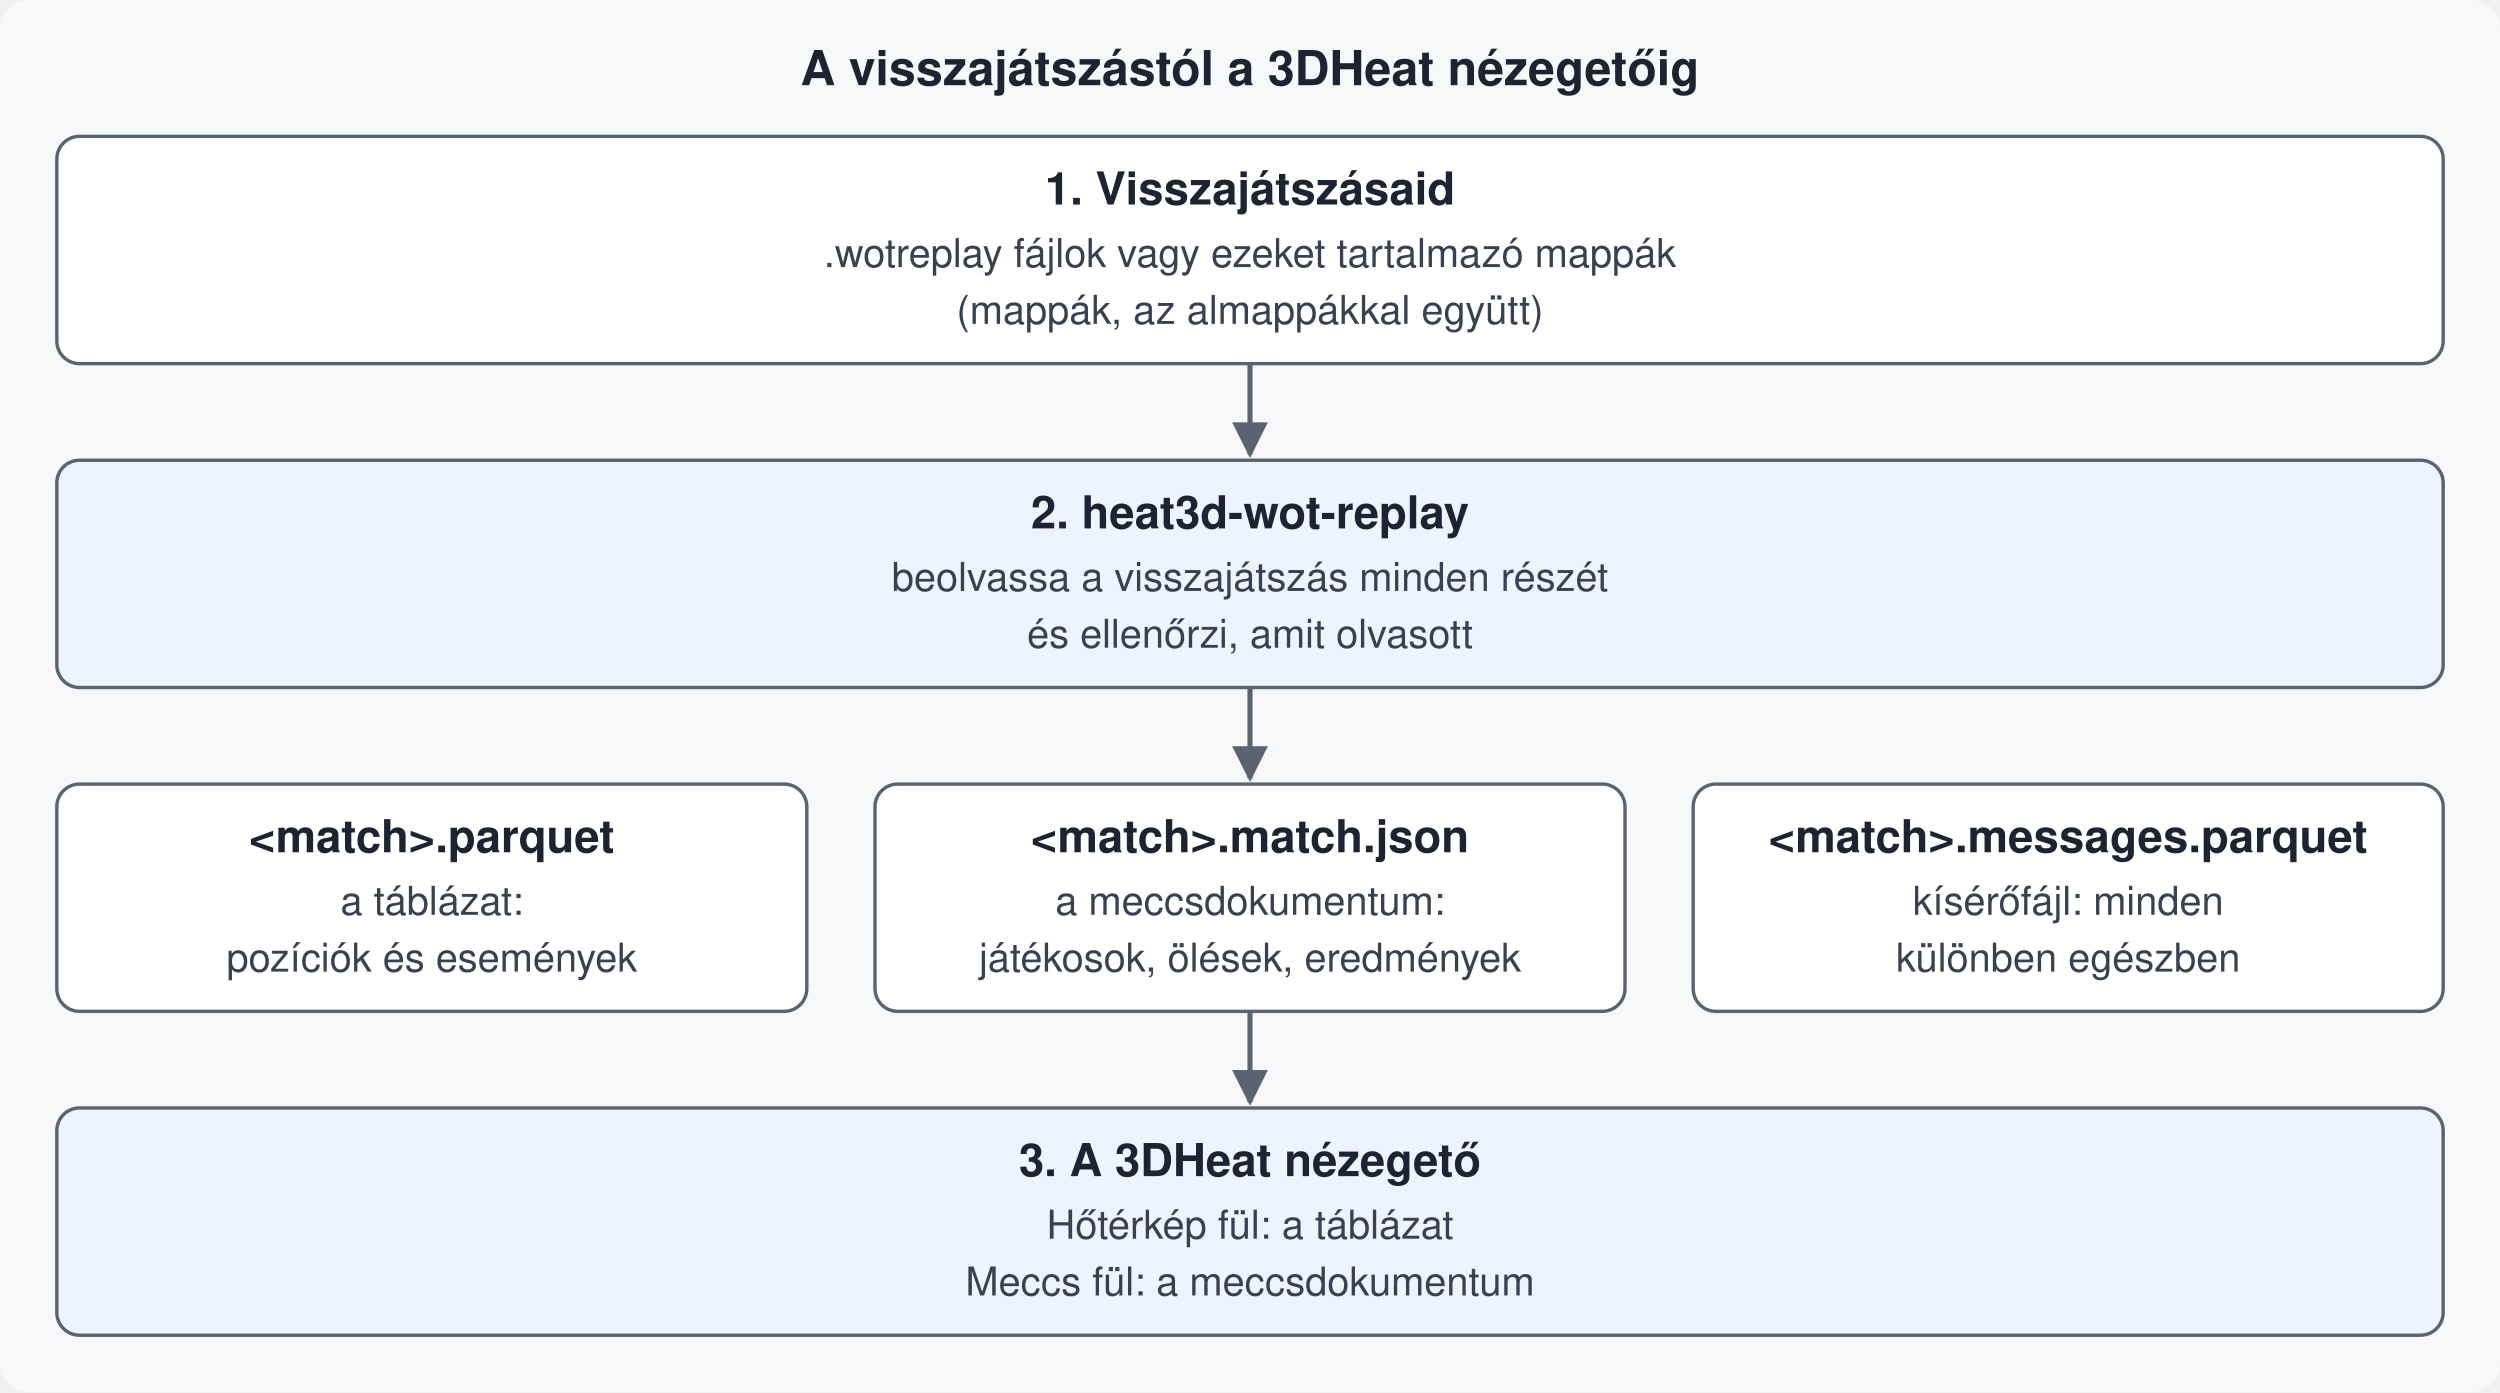
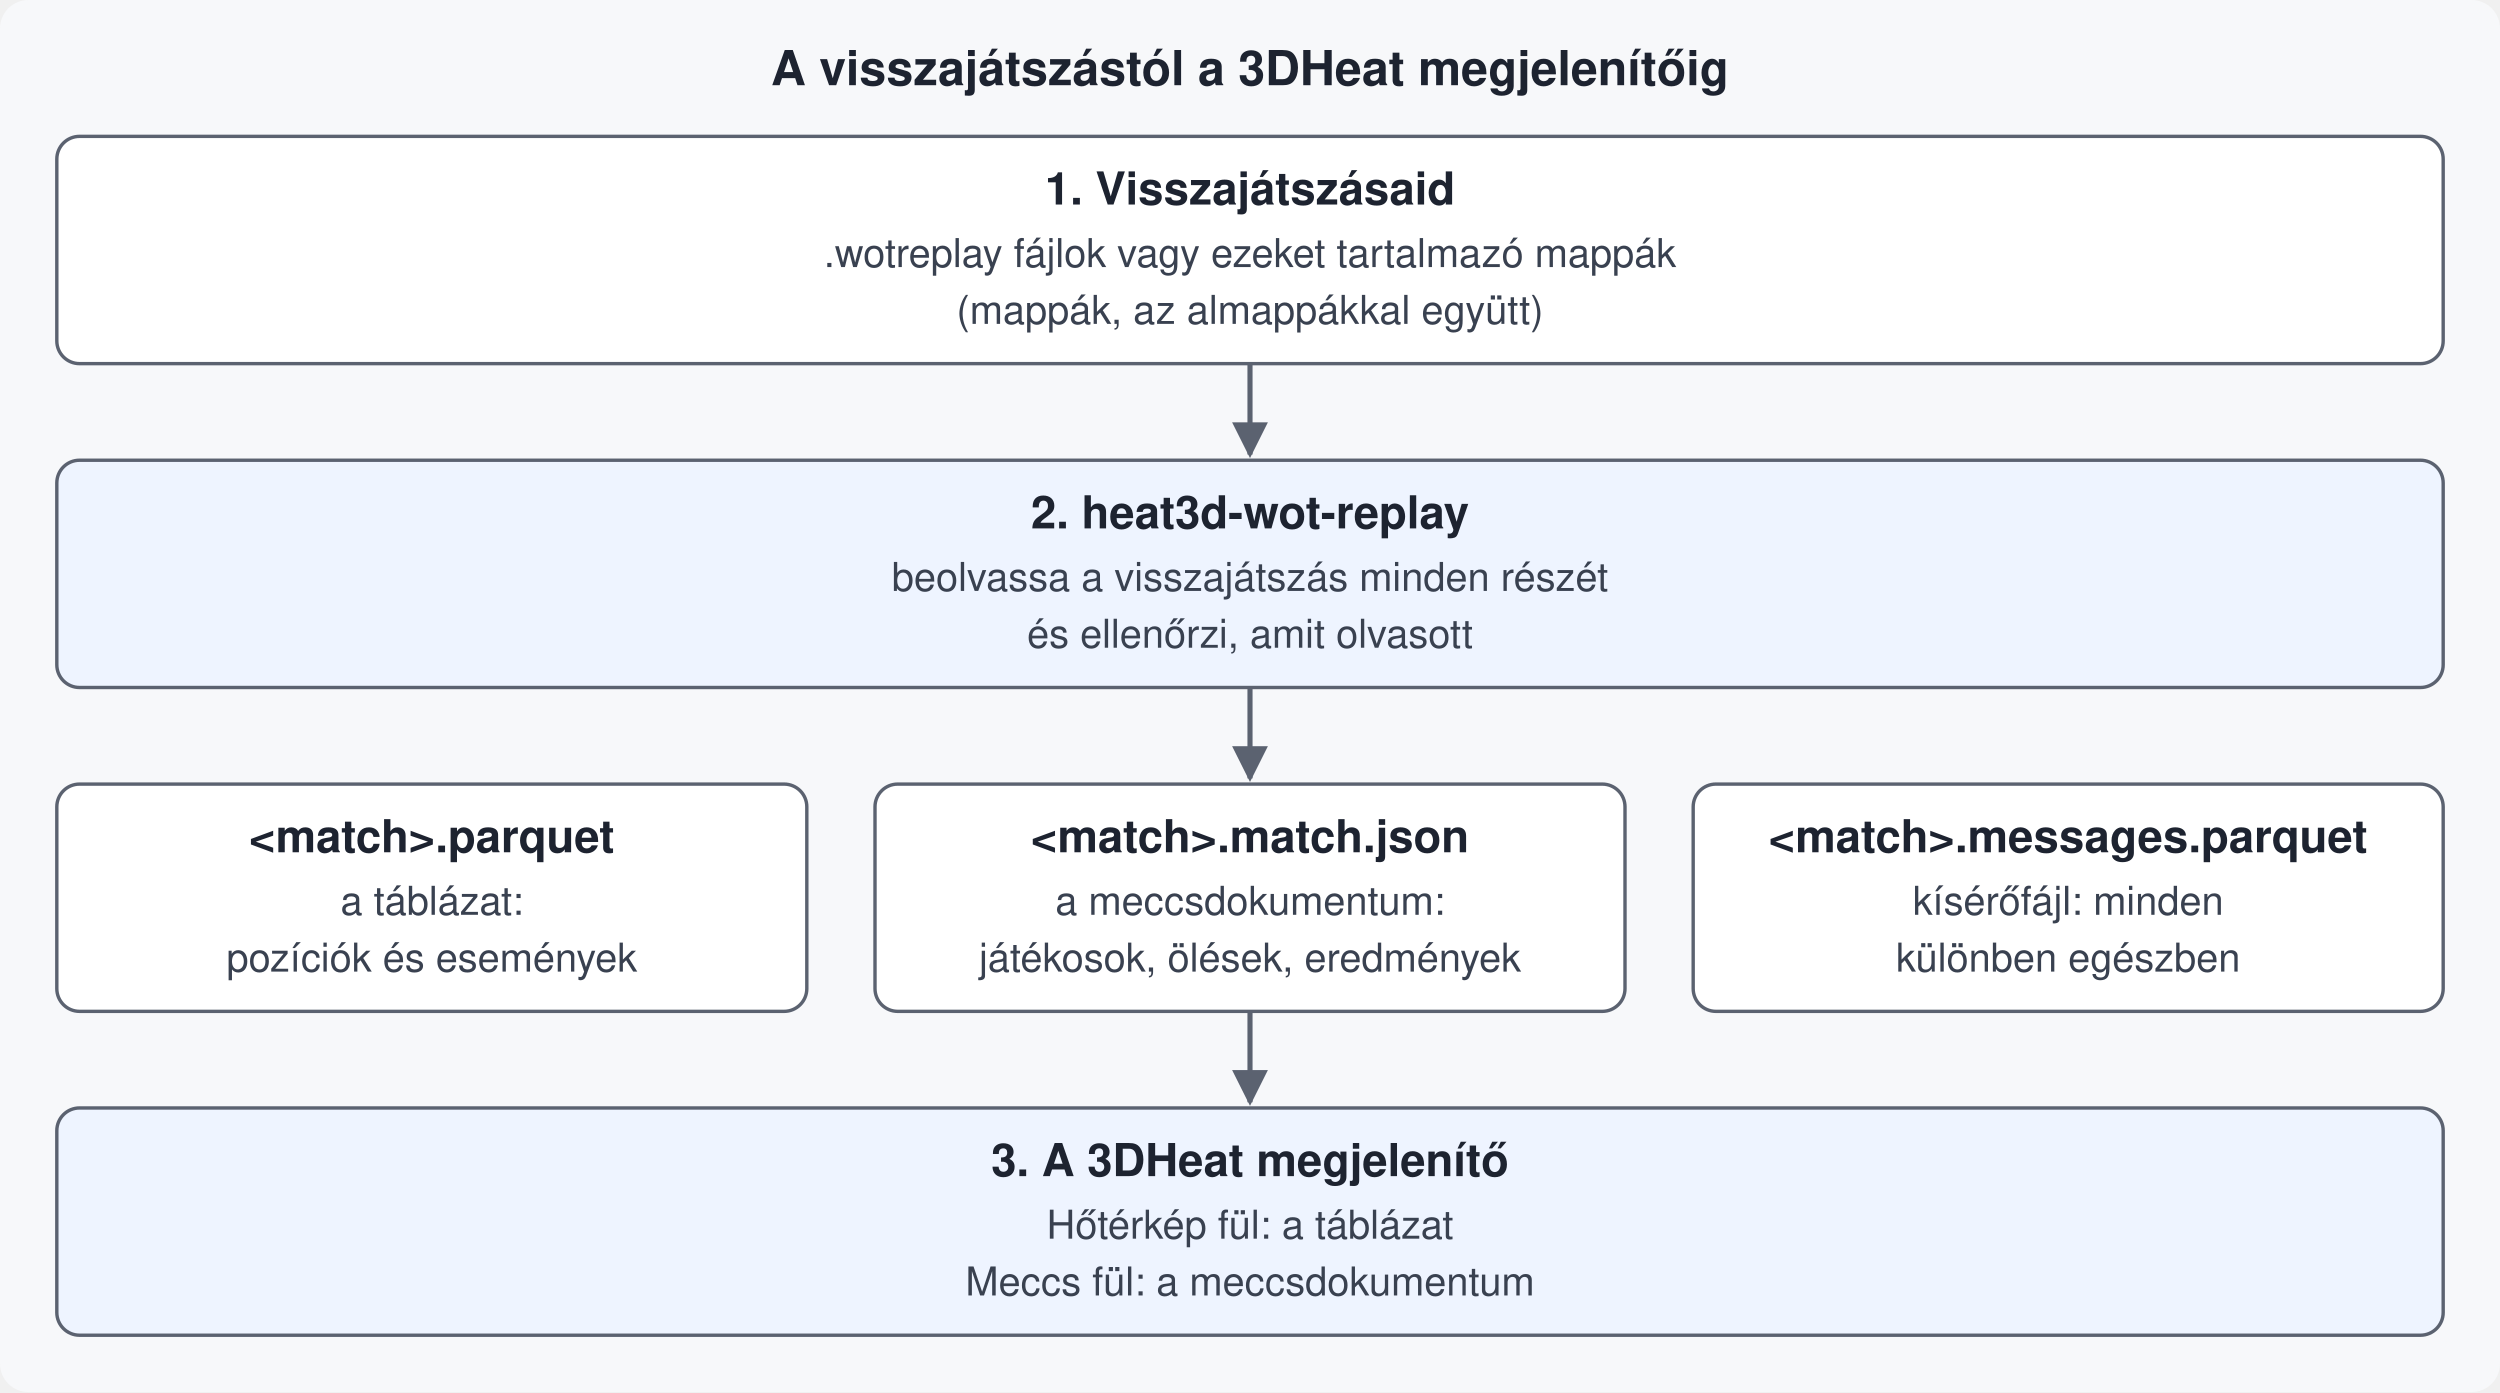
<svg xmlns="http://www.w3.org/2000/svg" width="880" height="490" viewBox="0 0 880 490" role="img" aria-label="From a replay to the 3DHeat viewer">
  <defs>
    <marker id="a" viewBox="0 0 10 10" refX="9" refY="5" markerWidth="7" markerHeight="7" orient="auto">
      <path d="M0,0 L10,5 L0,10 z" fill="#5b6270" />
    </marker>
  </defs>
  <rect width="880" height="490" rx="10" fill="#f7f8fa" />
-   <text x="440" y="30" font-family="Segoe UI,Helvetica,Arial,sans-serif" font-size="17" font-weight="600" text-anchor="middle" fill="#1d2330">A visszajátszástól a 3DHeat nézegetőig</text>
+   <text x="440" y="30" font-family="Segoe UI,Helvetica,Arial,sans-serif" font-size="17" font-weight="600" text-anchor="middle" fill="#1d2330">A visszajátszástól a 3DHeat megjelenítőig</text>
  <rect x="20" y="48" width="840" height="80" rx="8" fill="#ffffff" stroke="#5b6270" stroke-width="1.2" />
  <text x="440" y="72" font-family="Segoe UI,Helvetica,Arial,sans-serif" font-size="16" font-weight="600" text-anchor="middle" fill="#1d2330">1. Visszajátszásaid</text>
  <text x="440" y="94" font-family="Segoe UI,Helvetica,Arial,sans-serif" font-size="14" text-anchor="middle" fill="#394150">.wotreplay fájlok vagy ezeket tartalmazó mappák</text>
  <text x="440" y="114" font-family="Segoe UI,Helvetica,Arial,sans-serif" font-size="14" text-anchor="middle" fill="#394150">(mappák, az almappákkal együtt)</text>
  <line x1="440" y1="128" x2="440" y2="160" stroke="#5b6270" stroke-width="1.8" marker-end="url(#a)" />
  <rect x="20" y="162" width="840" height="80" rx="8" fill="#eef4ff" stroke="#5b6270" stroke-width="1.2" />
  <text x="440" y="186" font-family="Segoe UI,Helvetica,Arial,sans-serif" font-size="16" font-weight="600" text-anchor="middle" fill="#1d2330">2. heat3d-wot-replay</text>
  <text x="440" y="208" font-family="Segoe UI,Helvetica,Arial,sans-serif" font-size="14" text-anchor="middle" fill="#394150">beolvassa a visszajátszás minden részét</text>
  <text x="440" y="228" font-family="Segoe UI,Helvetica,Arial,sans-serif" font-size="14" text-anchor="middle" fill="#394150">és ellenőrzi, amit olvasott</text>
  <line x1="440" y1="242" x2="440" y2="274" stroke="#5b6270" stroke-width="1.8" marker-end="url(#a)" />
  <rect x="20" y="276" width="264" height="80" rx="8" fill="#ffffff" stroke="#5b6270" stroke-width="1.2" />
  <text x="152" y="300" font-family="Segoe UI,Helvetica,Arial,sans-serif" font-size="16" font-weight="600" text-anchor="middle" fill="#1d2330">&lt;match&gt;.parquet</text>
  <text x="152" y="322" font-family="Segoe UI,Helvetica,Arial,sans-serif" font-size="14" text-anchor="middle" fill="#394150">a táblázat:</text>
  <text x="152" y="342" font-family="Segoe UI,Helvetica,Arial,sans-serif" font-size="14" text-anchor="middle" fill="#394150">pozíciók és események</text>
  <rect x="308" y="276" width="264" height="80" rx="8" fill="#ffffff" stroke="#5b6270" stroke-width="1.2" />
  <text x="440" y="300" font-family="Segoe UI,Helvetica,Arial,sans-serif" font-size="16" font-weight="600" text-anchor="middle" fill="#1d2330">&lt;match&gt;.match.json</text>
  <text x="440" y="322" font-family="Segoe UI,Helvetica,Arial,sans-serif" font-size="14" text-anchor="middle" fill="#394150">a meccsdokumentum:</text>
  <text x="440" y="342" font-family="Segoe UI,Helvetica,Arial,sans-serif" font-size="14" text-anchor="middle" fill="#394150">játékosok, ölések, eredmények</text>
  <rect x="596" y="276" width="264" height="80" rx="8" fill="#ffffff" stroke="#5b6270" stroke-width="1.2" />
  <text x="728" y="300" font-family="Segoe UI,Helvetica,Arial,sans-serif" font-size="16" font-weight="600" text-anchor="middle" fill="#1d2330">&lt;match&gt;.messages.parquet</text>
  <text x="728" y="322" font-family="Segoe UI,Helvetica,Arial,sans-serif" font-size="14" text-anchor="middle" fill="#394150">kísérőfájl: minden</text>
  <text x="728" y="342" font-family="Segoe UI,Helvetica,Arial,sans-serif" font-size="14" text-anchor="middle" fill="#394150">különben egészben</text>
  <line x1="440" y1="356" x2="440" y2="388" stroke="#5b6270" stroke-width="1.8" marker-end="url(#a)" />
  <rect x="20" y="390" width="840" height="80" rx="8" fill="#eef4ff" stroke="#5b6270" stroke-width="1.2" />
-   <text x="440" y="414" font-family="Segoe UI,Helvetica,Arial,sans-serif" font-size="16" font-weight="600" text-anchor="middle" fill="#1d2330">3. A 3DHeat nézegető</text>
+   <text x="440" y="414" font-family="Segoe UI,Helvetica,Arial,sans-serif" font-size="16" font-weight="600" text-anchor="middle" fill="#1d2330">3. A 3DHeat megjelenítő</text>
  <text x="440" y="436" font-family="Segoe UI,Helvetica,Arial,sans-serif" font-size="14" text-anchor="middle" fill="#394150">Hőtérkép fül: a táblázat</text>
  <text x="440" y="456" font-family="Segoe UI,Helvetica,Arial,sans-serif" font-size="14" text-anchor="middle" fill="#394150">Meccs fül: a meccsdokumentum</text>
</svg>
